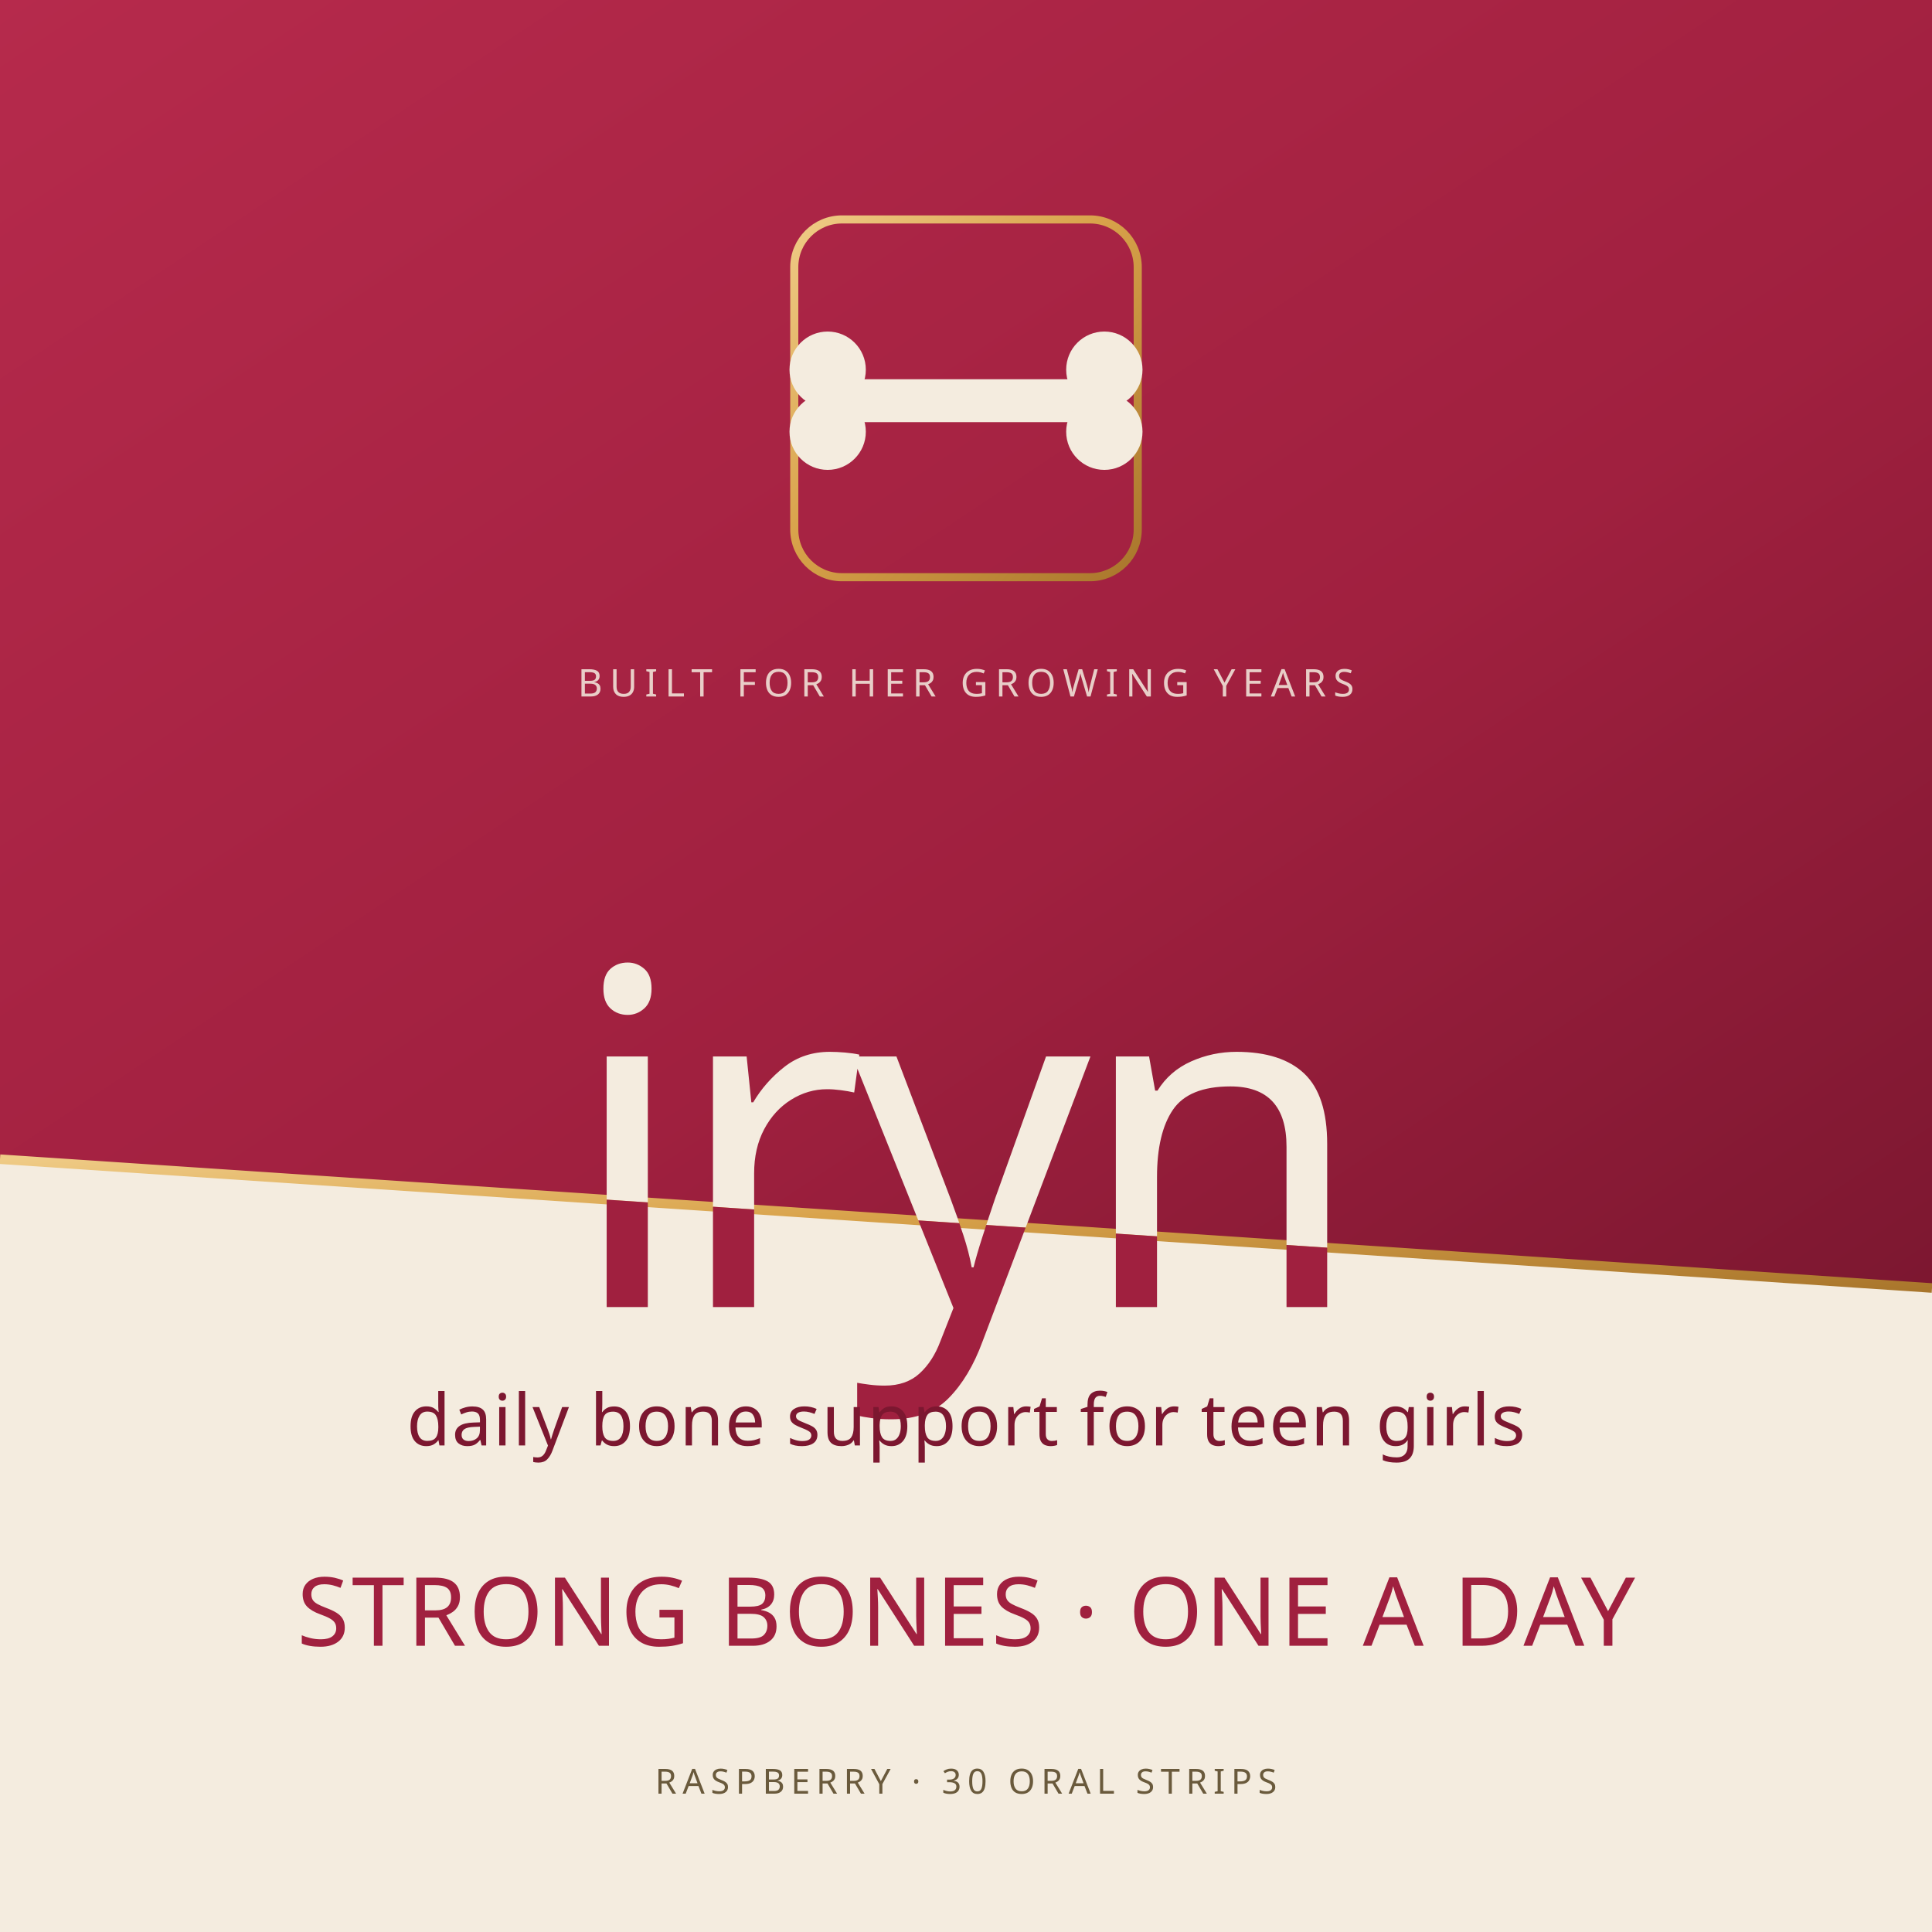
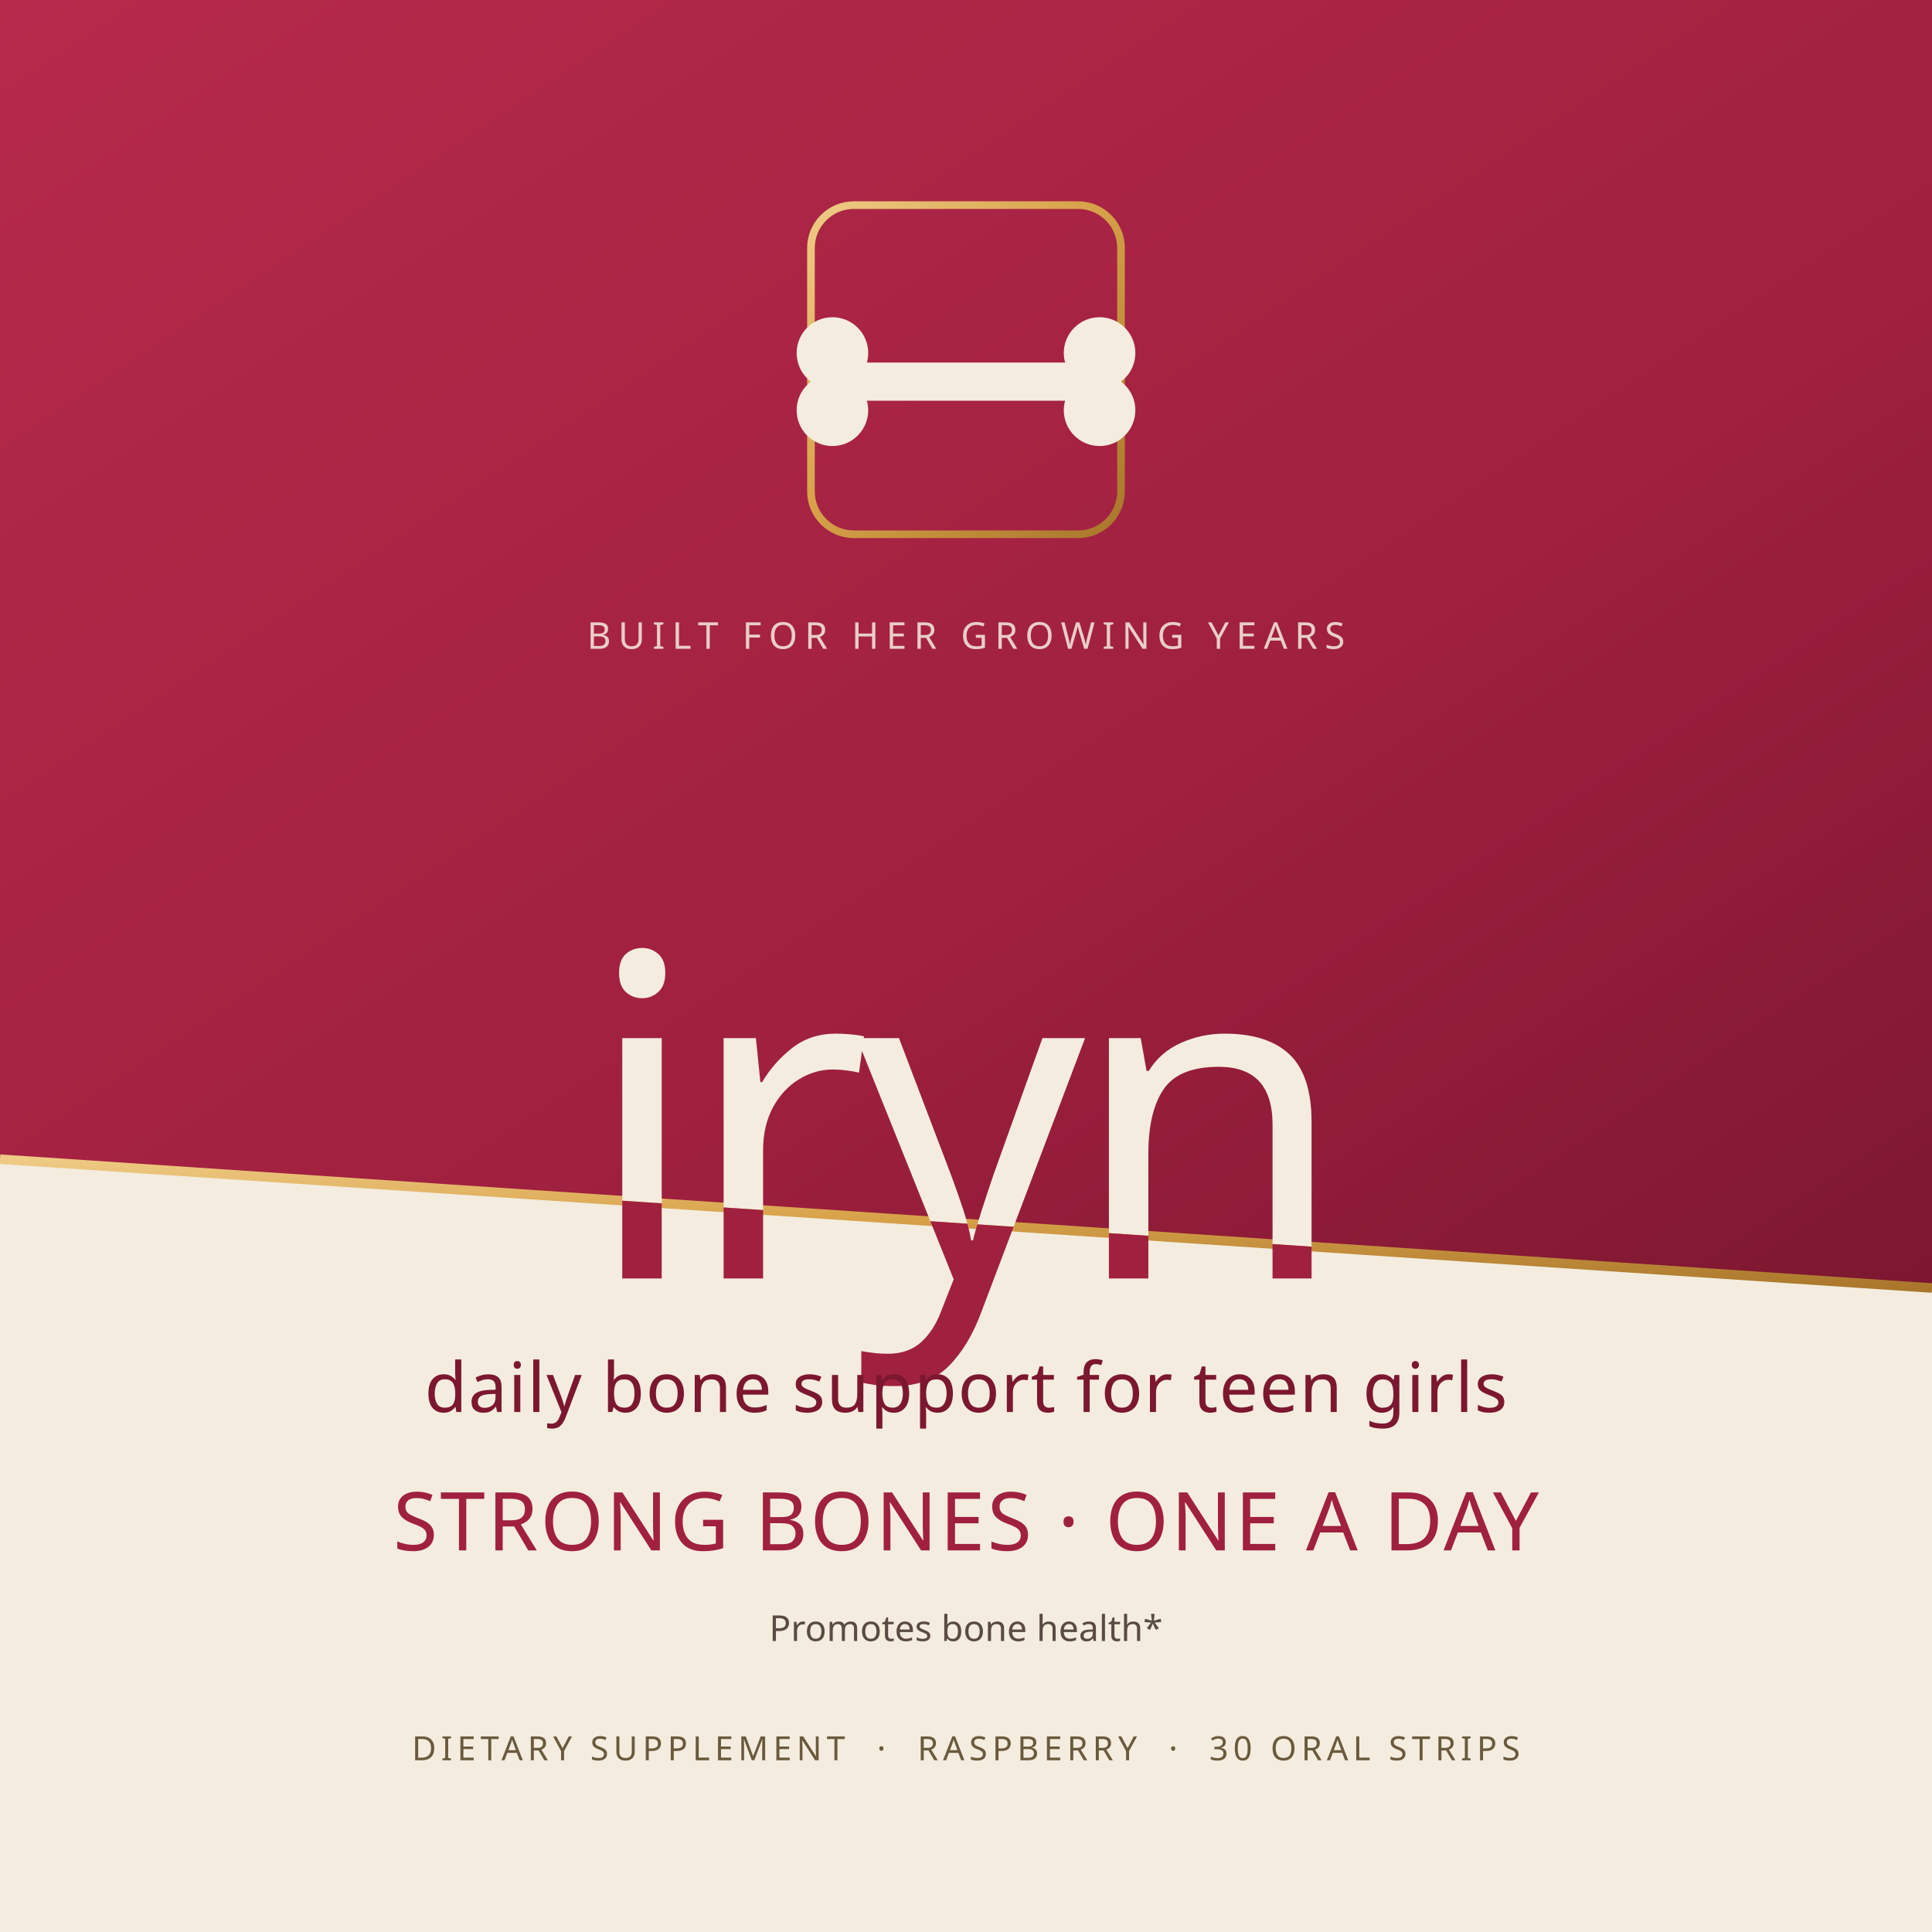
<svg xmlns="http://www.w3.org/2000/svg" width="810" height="810" viewBox="0 0 810 810">
  <defs>
    <linearGradient id="garnet" x1="0" y1="0" x2="1" y2="1">
      <stop offset="0%" stop-color="#B62A4C" />
      <stop offset="60%" stop-color="#A0203F" />
      <stop offset="100%" stop-color="#7C1730" />
    </linearGradient>
    <linearGradient id="foil" x1="0" y1="0" x2="1" y2="1">
      <stop offset="0%" stop-color="#EFCB86" />
      <stop offset="45%" stop-color="#D8A24A" />
      <stop offset="100%" stop-color="#A9762C" />
    </linearGradient>
    <clipPath id="topClip">
      <polygon points="0,0 810,0 810,540 0,486" />
    </clipPath>
    <clipPath id="botClip">
      <polygon points="0,486 810,540 810,810 0,810" />
    </clipPath>
  </defs>
  <rect x="0" y="0" width="810" height="810" fill="#F4ECDF" />
  <polygon points="0,0 810,0 810,540 0,486" fill="url(#garnet)" />
  <line x1="0" y1="486" x2="810" y2="540" stroke="url(#foil)" stroke-width="4" />
-   <rect x="333" y="92" width="144" height="150" rx="20" fill="none" stroke="url(#foil)" stroke-width="3.4" />
-   <rect x="347" y="159" width="116" height="18" rx="9" fill="#F4ECDF" />
-   <circle cx="347" cy="155" r="16" fill="#F4ECDF" />
-   <circle cx="347" cy="181" r="16" fill="#F4ECDF" />
-   <circle cx="463" cy="155" r="16" fill="#F4ECDF" />
-   <circle cx="463" cy="181" r="16" fill="#F4ECDF" />
-   <text x="405" y="292" font-family="SG Medium" font-size="16" fill="#F4ECDF" fill-opacity="0.85" text-anchor="middle" letter-spacing="3">BUILT FOR HER GROWING YEARS</text>
-   <text x="405" y="548" font-family="SG Bold" font-size="196" text-anchor="middle" letter-spacing="-6" fill="#F4ECDF" clip-path="url(#topClip)">iryn</text>
-   <text x="405" y="548" font-family="SG Bold" font-size="196" text-anchor="middle" letter-spacing="-6" fill="#A0203F" clip-path="url(#botClip)">iryn</text>
-   <text x="405" y="606" font-family="SG Medium" font-size="30" fill="#7C1730" text-anchor="middle" letter-spacing="0.5">daily bone support for teen girls</text>
-   <text x="405" y="690" font-family="SG Bold" font-size="40" text-anchor="middle" fill="#A0203F" letter-spacing="1">STRONG BONES · ONE A DAY</text>
-   <text x="405" y="752" font-family="SG Medium" font-size="14.5" fill="#6A5A3C" text-anchor="middle" letter-spacing="2.5">RASPBERRY · 30 ORAL STRIPS</text>
+   <rect x="340" y="86" width="130" height="138" rx="18" fill="none" stroke="url(#foil)" stroke-width="3.2" />
+   <rect x="349" y="152" width="112" height="16" rx="8" fill="#F4ECDF" />
+   <circle cx="349" cy="148" r="15" fill="#F4ECDF" />
+   <circle cx="349" cy="172" r="15" fill="#F4ECDF" />
+   <circle cx="461" cy="148" r="15" fill="#F4ECDF" />
+   <circle cx="461" cy="172" r="15" fill="#F4ECDF" />
+   <text x="405" y="272" font-family="SG Medium" font-size="15.5" fill="#F4ECDF" fill-opacity="0.85" text-anchor="middle" letter-spacing="3">BUILT FOR HER GROWING YEARS</text>
+   <text x="405" y="536" font-family="SG Bold" font-size="188" text-anchor="middle" letter-spacing="-6" fill="#F4ECDF" clip-path="url(#topClip)">iryn</text>
+   <text x="405" y="536" font-family="SG Bold" font-size="188" text-anchor="middle" letter-spacing="-6" fill="#A0203F" clip-path="url(#botClip)">iryn</text>
+   <text x="405" y="592" font-family="SG Medium" font-size="29" fill="#7C1730" text-anchor="middle" letter-spacing="0.5">daily bone support for teen girls</text>
+   <text x="405" y="650" font-family="SG Bold" font-size="34" text-anchor="middle" fill="#A0203F" letter-spacing="1">STRONG BONES · ONE A DAY</text>
+   <text x="405" y="688" font-family="SG Regular" font-size="15" fill="#5A4A44" text-anchor="middle">Promotes bone health*</text>
+   <text x="405" y="738" font-family="SG Medium" font-size="14" fill="#6A5A3C" text-anchor="middle" letter-spacing="2">DIETARY SUPPLEMENT  ·  RASPBERRY  ·  30 ORAL STRIPS</text>
</svg>
